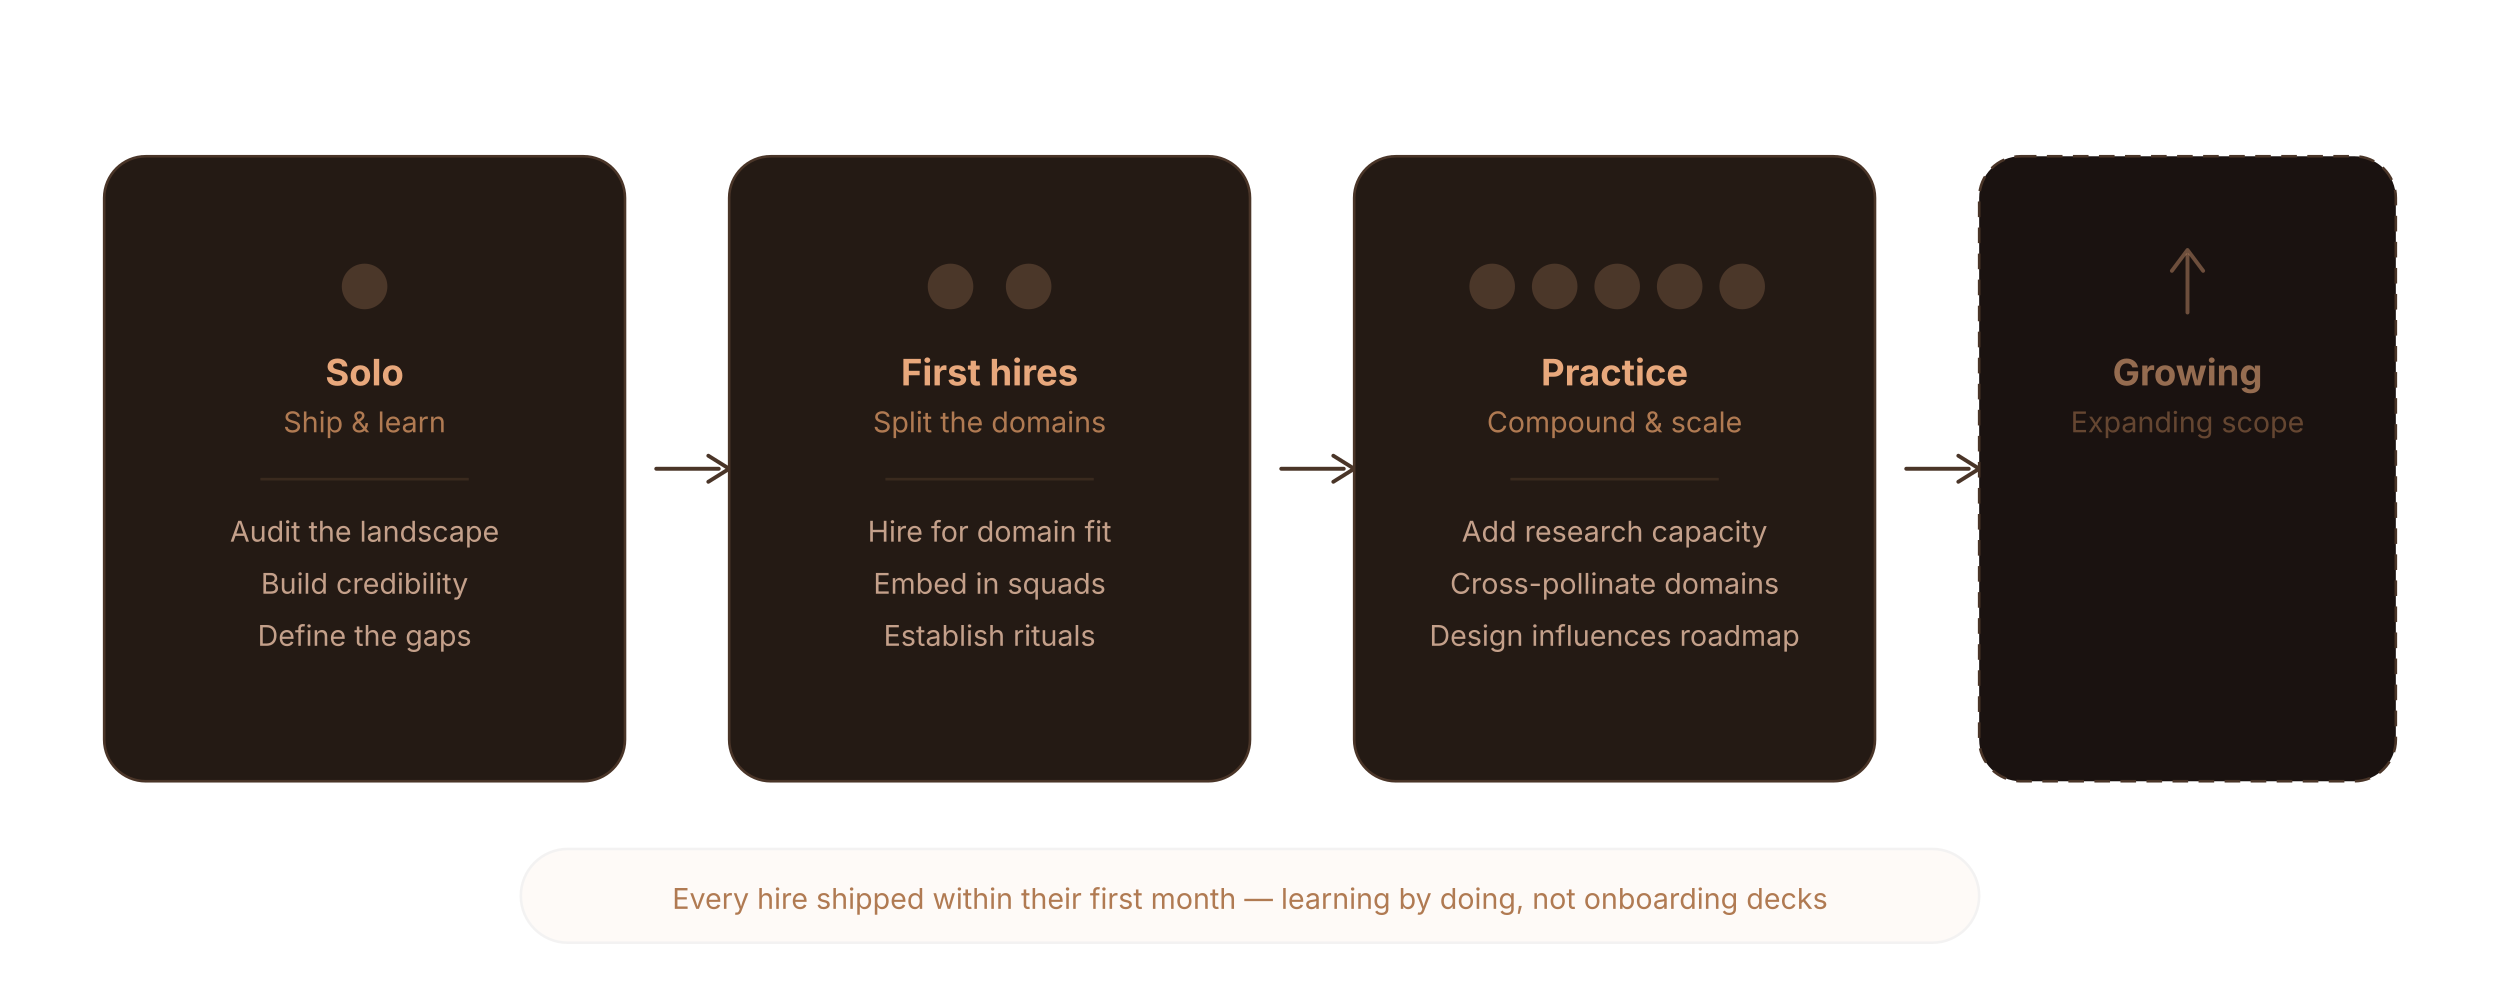
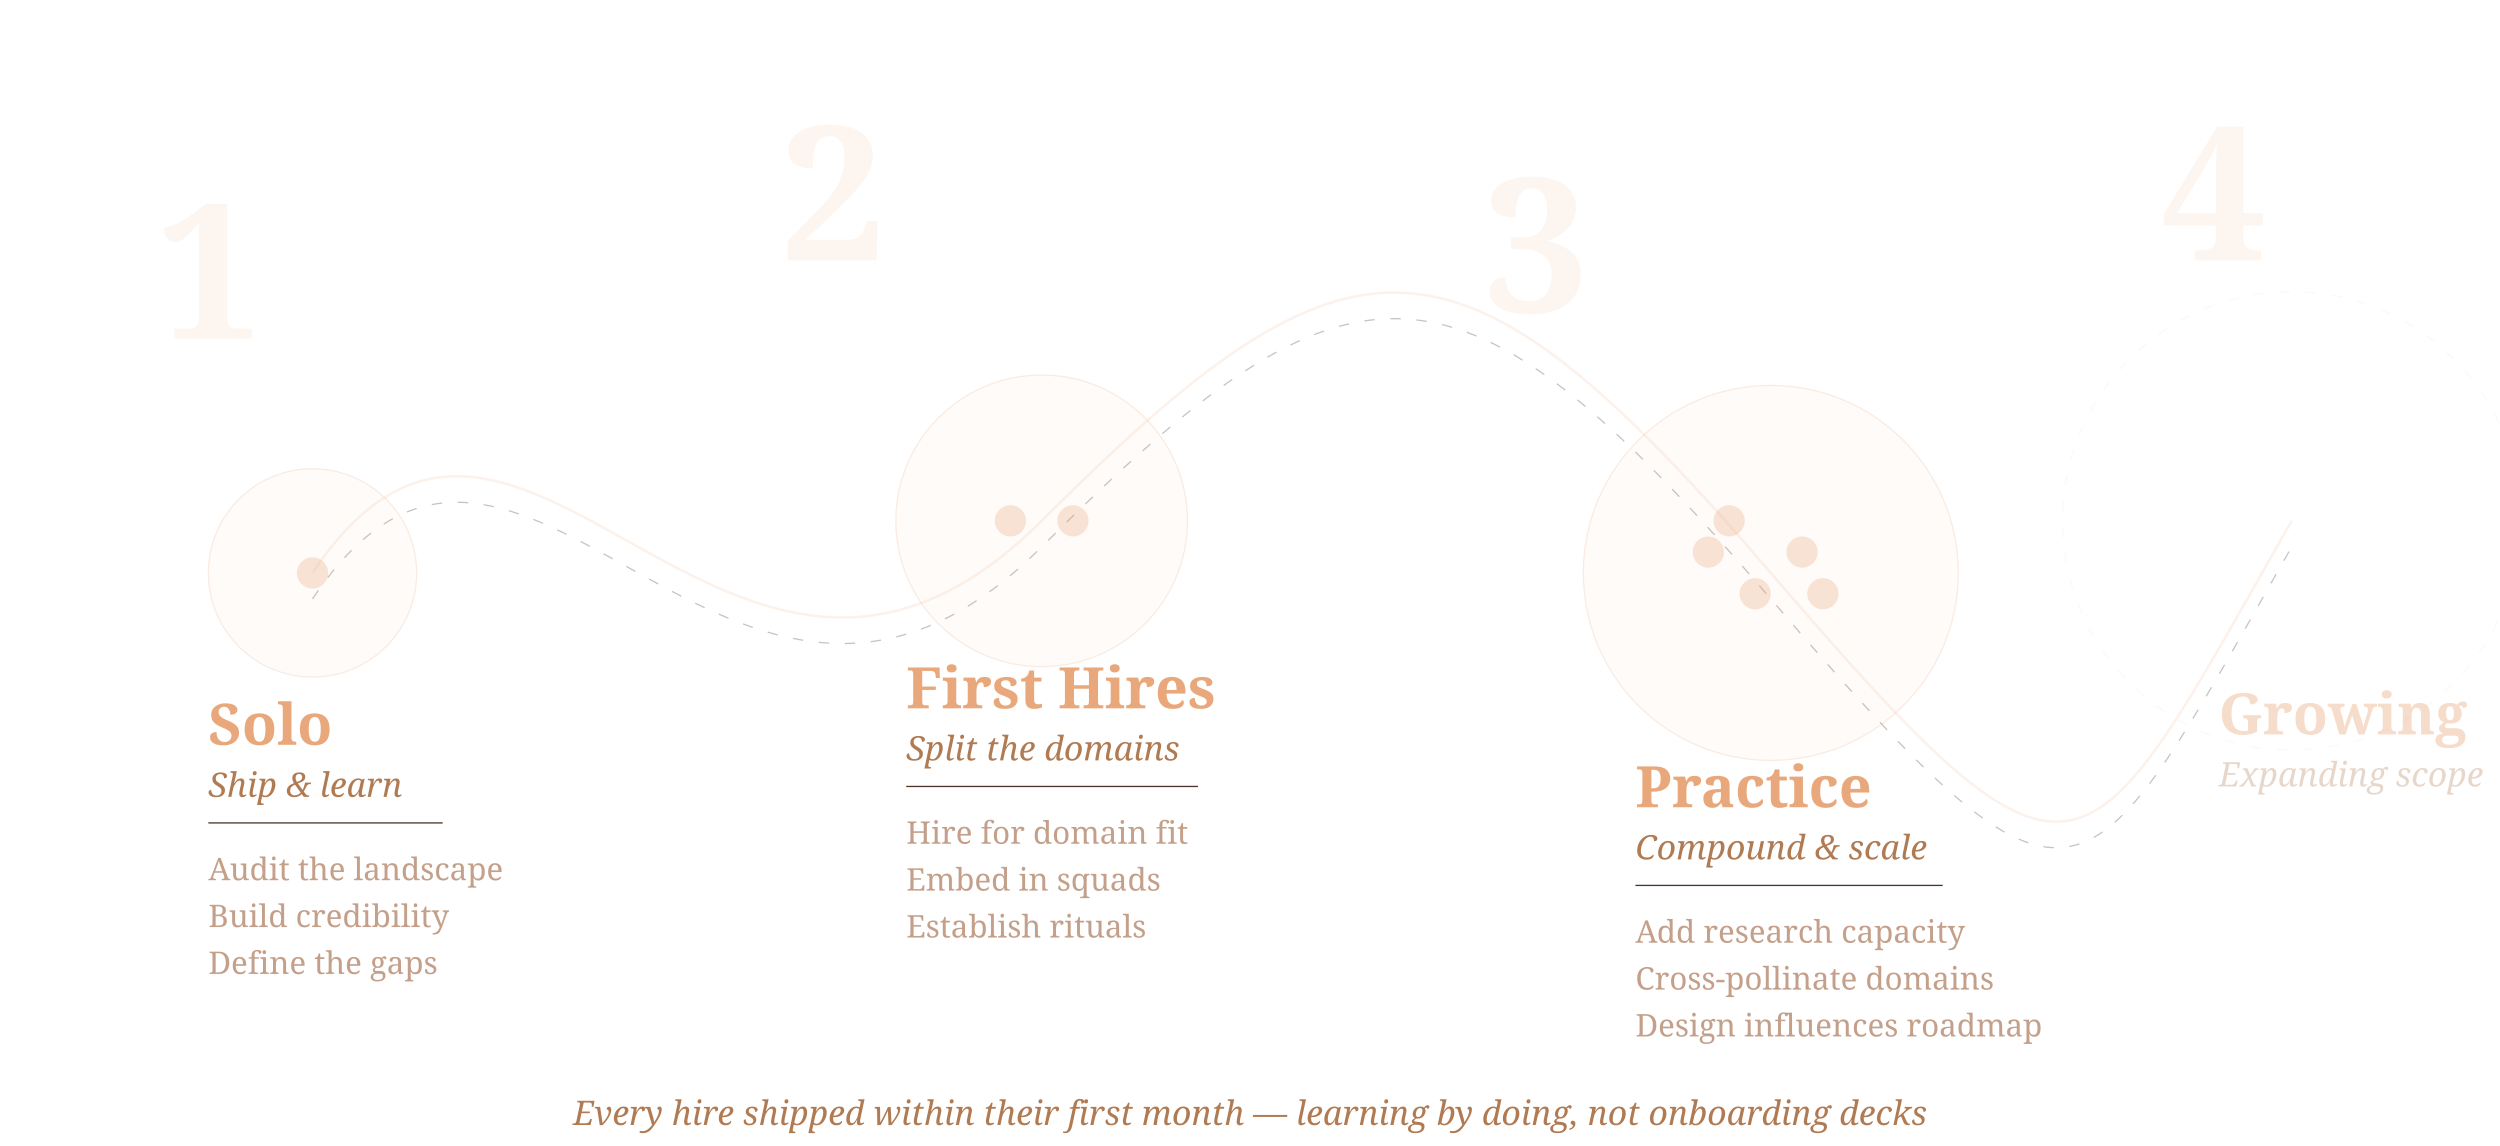
- <svg xmlns="http://www.w3.org/2000/svg" viewBox="0 0 960 380" fill="none">
+ <svg xmlns="http://www.w3.org/2000/svg" viewBox="0 0 960 440" fill="none">
  <style>
-     text { font-family: 'Inter', system-ui, -apple-system, sans-serif; }
-     .phase-label { font-size: 14px; font-weight: 700; fill: #e8a87c; text-anchor: middle; }
-     .phase-sub { font-size: 11px; fill: #b07a52; text-anchor: middle; }
-     .detail { font-size: 11px; fill: #c4a08a; text-anchor: middle; }
-     .note { font-size: 11px; fill: #b07a52; text-anchor: middle; }
+     text { font-family: 'Cormorant Garamond', 'Georgia', serif; }
+     .phase-num { font-size: 72px; font-weight: 700; fill: #e8a87c; opacity: 0.12; }
+     .phase-name { font-size: 22px; font-weight: 600; fill: #e8a87c; }
+     .phase-sub { font-size: 13px; fill: #b07a52; font-style: italic; }
+     .detail { font-size: 12px; fill: #c4a08a; }
+     .note { font-size: 13px; fill: #b07a52; font-style: italic; text-anchor: middle; }
  </style>
-   <rect x="40" y="60" width="200" height="240" rx="16" fill="#241a14" stroke="#4a3528" stroke-width="1" />
-   <circle cx="140" cy="110" r="8" fill="#e8a87c" opacity="0.2" stroke="#e8a87c" stroke-width="1.5" />
-   <text x="140" y="148" class="phase-label">Solo</text>
-   <text x="140" y="166" class="phase-sub">Ship &amp; learn</text>
-   <line x1="100" y1="184" x2="180" y2="184" stroke="#3a2a1e" stroke-width="1" />
-   <text x="140" y="208" class="detail">Audit the landscape</text>
-   <text x="140" y="228" class="detail">Build credibility</text>
-   <text x="140" y="248" class="detail">Define the gaps</text>
-   <line x1="252" y1="180" x2="276" y2="180" stroke="#4a3528" stroke-width="1.5" stroke-linecap="round" />
-   <path d="M272 175 L280 180 L272 185" stroke="#4a3528" stroke-width="1.5" fill="none" stroke-linecap="round" stroke-linejoin="round" />
-   <rect x="280" y="60" width="200" height="240" rx="16" fill="#241a14" stroke="#4a3528" stroke-width="1" />
-   <circle cx="365" cy="110" r="8" fill="#e8a87c" opacity="0.2" stroke="#e8a87c" stroke-width="1.5" />
-   <circle cx="395" cy="110" r="8" fill="#e8a87c" opacity="0.2" stroke="#e8a87c" stroke-width="1.5" />
-   <text x="380" y="148" class="phase-label">First hires</text>
-   <text x="380" y="166" class="phase-sub">Split the domains</text>
-   <line x1="340" y1="184" x2="420" y2="184" stroke="#3a2a1e" stroke-width="1" />
-   <text x="380" y="208" class="detail">Hire for domain fit</text>
-   <text x="380" y="228" class="detail">Embed in squads</text>
-   <text x="380" y="248" class="detail">Establish rituals</text>
-   <line x1="492" y1="180" x2="516" y2="180" stroke="#4a3528" stroke-width="1.5" stroke-linecap="round" />
-   <path d="M512 175 L520 180 L512 185" stroke="#4a3528" stroke-width="1.5" fill="none" stroke-linecap="round" stroke-linejoin="round" />
-   <rect x="520" y="60" width="200" height="240" rx="16" fill="#241a14" stroke="#4a3528" stroke-width="1" />
-   <circle cx="573" cy="110" r="8" fill="#e8a87c" opacity="0.2" stroke="#e8a87c" stroke-width="1.5" />
-   <circle cx="597" cy="110" r="8" fill="#e8a87c" opacity="0.2" stroke="#e8a87c" stroke-width="1.5" />
-   <circle cx="621" cy="110" r="8" fill="#e8a87c" opacity="0.2" stroke="#e8a87c" stroke-width="1.5" />
-   <circle cx="645" cy="110" r="8" fill="#e8a87c" opacity="0.2" stroke="#e8a87c" stroke-width="1.5" />
-   <circle cx="669" cy="110" r="8" fill="#e8a87c" opacity="0.2" stroke="#e8a87c" stroke-width="1.5" />
-   <text x="620" y="148" class="phase-label">Practice</text>
-   <text x="620" y="166" class="phase-sub">Compound &amp; scale</text>
-   <line x1="580" y1="184" x2="660" y2="184" stroke="#3a2a1e" stroke-width="1" />
-   <text x="620" y="208" class="detail">Add research capacity</text>
-   <text x="620" y="228" class="detail">Cross-pollinate domains</text>
-   <text x="620" y="248" class="detail">Design influences roadmap</text>
-   <line x1="732" y1="180" x2="756" y2="180" stroke="#4a3528" stroke-width="1.5" stroke-linecap="round" />
-   <path d="M752 175 L760 180 L752 185" stroke="#4a3528" stroke-width="1.5" fill="none" stroke-linecap="round" stroke-linejoin="round" />
-   <rect x="760" y="60" width="160" height="240" rx="16" fill="#1a1210" stroke="#4a3528" stroke-width="1" stroke-dasharray="6 4" />
-   <line x1="840" y1="120" x2="840" y2="98" stroke="#e8a87c" stroke-width="1.5" stroke-linecap="round" opacity="0.4" />
-   <path d="M834 104 L840 96 L846 104" stroke="#e8a87c" stroke-width="1.5" fill="none" stroke-linecap="round" stroke-linejoin="round" opacity="0.4" />
-   <text x="840" y="148" class="phase-label" opacity="0.6">Growing</text>
-   <text x="840" y="166" class="phase-sub" opacity="0.5">Expanding scope</text>
-   <rect x="200" y="326" width="560" height="36" rx="18" fill="#e8a87c" opacity="0.06" stroke="#3a2a1e" stroke-width="1" />
-   <text x="480" y="349" class="note">Every hire shipped within their first month — learning by doing, not onboarding decks</text>
+   <path d="M120,220 C200,100 280,320 400,200 S560,80 680,220 S800,340 880,200" stroke="#e8a87c" stroke-width="1" fill="none" opacity="0.15" />
+   <path d="M120,230 C200,110 280,330 400,210 S560,90 680,230 S800,350 880,210" stroke="#4a3528" stroke-width="0.5" fill="none" opacity="0.3" stroke-dasharray="4 6" />
+   <text x="60" y="130" class="phase-num">1</text>
+   <circle cx="120" cy="220" r="40" fill="#e8a87c" fill-opacity="0.04" stroke="#e8a87c" stroke-width="0.5" stroke-opacity="0.2" />
+   <circle cx="120" cy="220" r="6" fill="#e8a87c" opacity="0.3" />
+   <text x="80" y="286" class="phase-name">Solo</text>
+   <text x="80" y="306" class="phase-sub">Ship &amp; learn</text>
+   <line x1="80" y1="316" x2="170" y2="316" stroke="#4a3528" stroke-width="0.5" />
+   <text x="80" y="338" class="detail">Audit the landscape</text>
+   <text x="80" y="356" class="detail">Build credibility</text>
+   <text x="80" y="374" class="detail">Define the gaps</text>
+   <text x="300" y="100" class="phase-num">2</text>
+   <circle cx="400" cy="200" r="56" fill="#e8a87c" fill-opacity="0.04" stroke="#e8a87c" stroke-width="0.5" stroke-opacity="0.2" />
+   <circle cx="388" cy="200" r="6" fill="#e8a87c" opacity="0.3" />
+   <circle cx="412" cy="200" r="6" fill="#e8a87c" opacity="0.3" />
+   <text x="348" y="272" class="phase-name">First Hires</text>
+   <text x="348" y="292" class="phase-sub">Split the domains</text>
+   <line x1="348" y1="302" x2="460" y2="302" stroke="#4a3528" stroke-width="0.5" />
+   <text x="348" y="324" class="detail">Hire for domain fit</text>
+   <text x="348" y="342" class="detail">Embed in squads</text>
+   <text x="348" y="360" class="detail">Establish rituals</text>
+   <text x="570" y="120" class="phase-num">3</text>
+   <circle cx="680" cy="220" r="72" fill="#e8a87c" fill-opacity="0.04" stroke="#e8a87c" stroke-width="0.5" stroke-opacity="0.2" />
+   <circle cx="656" cy="212" r="6" fill="#e8a87c" opacity="0.3" />
+   <circle cx="674" cy="228" r="6" fill="#e8a87c" opacity="0.3" />
+   <circle cx="692" cy="212" r="6" fill="#e8a87c" opacity="0.3" />
+   <circle cx="664" cy="200" r="6" fill="#e8a87c" opacity="0.3" />
+   <circle cx="700" cy="228" r="6" fill="#e8a87c" opacity="0.3" />
+   <text x="628" y="310" class="phase-name">Practice</text>
+   <text x="628" y="330" class="phase-sub">Compound &amp; scale</text>
+   <line x1="628" y1="340" x2="746" y2="340" stroke="#4a3528" stroke-width="0.5" />
+   <text x="628" y="362" class="detail">Add research capacity</text>
+   <text x="628" y="380" class="detail">Cross-pollinate domains</text>
+   <text x="628" y="398" class="detail">Design influences roadmap</text>
+   <text x="830" y="100" class="phase-num" opacity="0.06">4</text>
+   <circle cx="880" cy="200" r="88" fill="none" stroke="#e8a87c" stroke-width="0.5" stroke-opacity="0.08" stroke-dasharray="4 6" />
+   <text x="852" y="282" class="phase-name" opacity="0.4">Growing</text>
+   <text x="852" y="302" class="phase-sub" opacity="0.3">Expanding scope</text>
+   <text x="480" y="432" class="note">Every hire shipped within their first month — learning by doing, not onboarding decks</text>
</svg>
